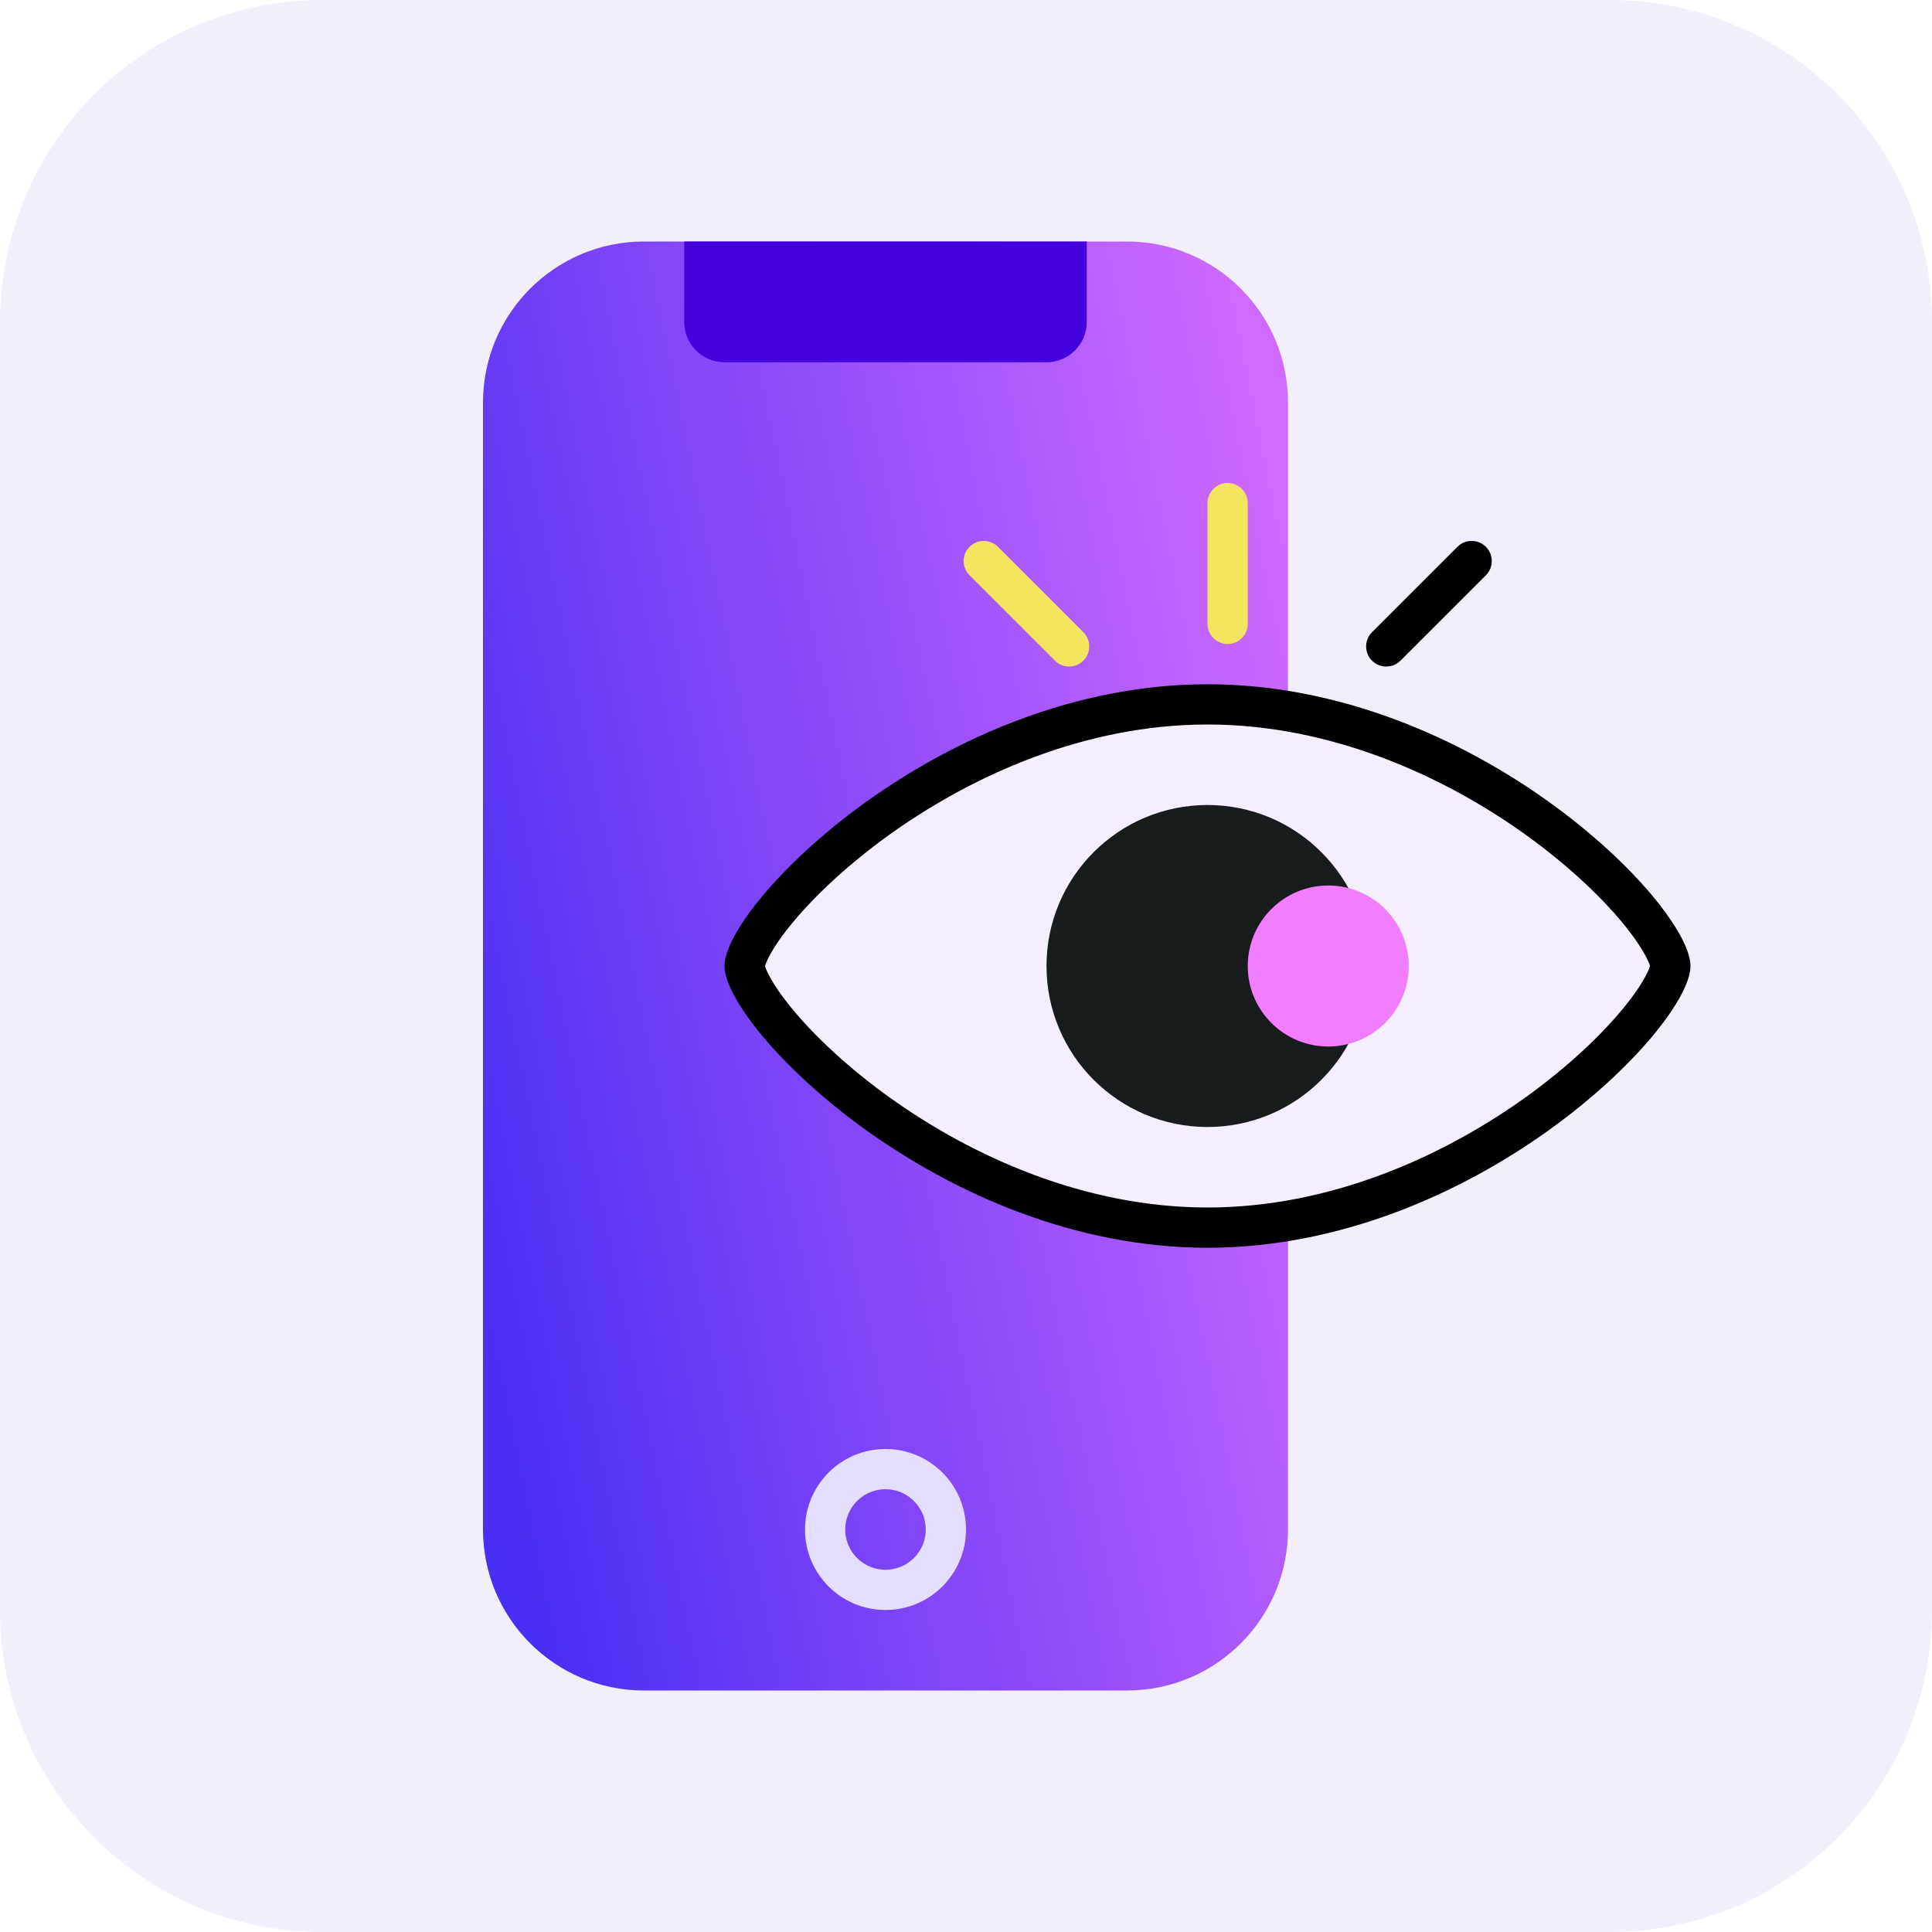
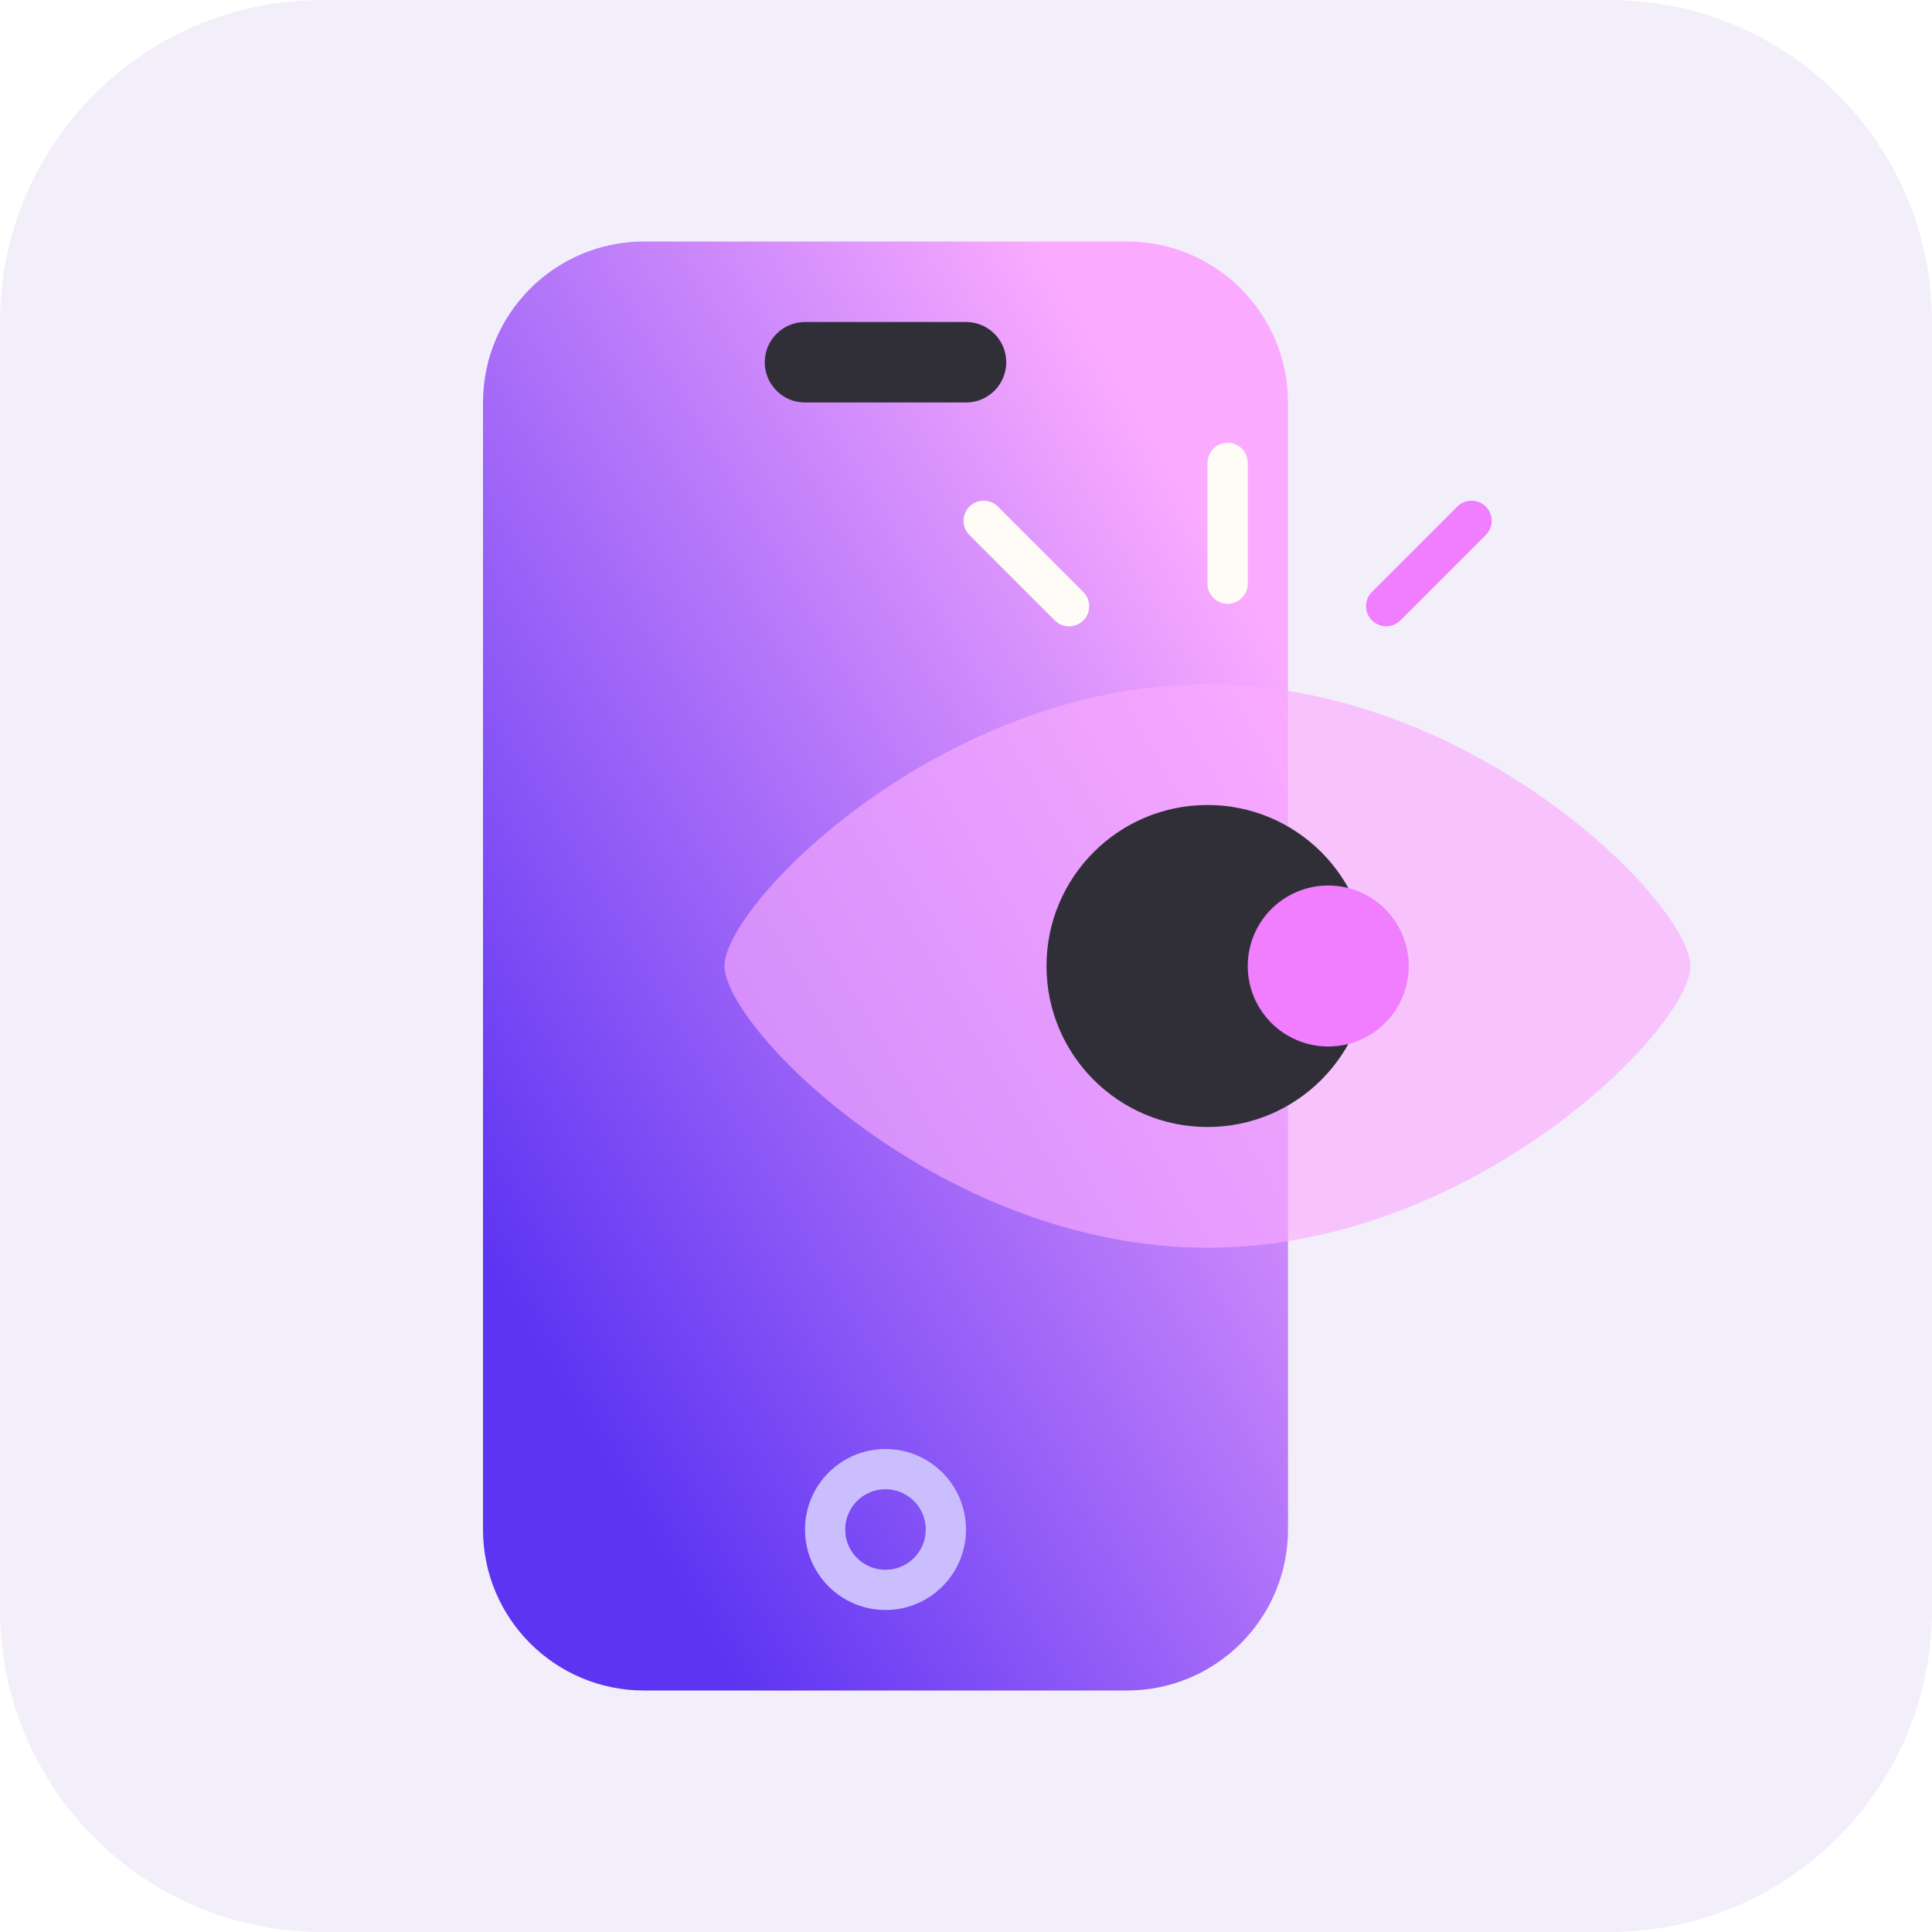
<svg xmlns="http://www.w3.org/2000/svg" width="48" height="48" viewBox="0 0 48 48" fill="none">
-   <path d="M0 8C0 3.582 3.582 0 8 0H40C44.418 0 48 3.582 48 8V40C48 44.418 44.418 48 40 48H8C3.582 48 0 44.418 0 40V8Z" fill="#F3EFFA" />
-   <rect x="12" y="6" width="20" height="36" rx="4" fill="url(#paint0_linear_3406_128416)" />
-   <circle cx="22" cy="38" r="1.5" stroke="#E6DEFF" />
-   <path d="M17 6H27V8C27 8.552 26.552 9 26 9H18C17.448 9 17 8.552 17 8V6Z" fill="#4300DA" />
-   <path d="M41.5 24C41.5 24.067 41.463 24.231 41.316 24.503C41.176 24.762 40.962 25.074 40.673 25.42C40.096 26.112 39.249 26.911 38.194 27.669C36.079 29.186 33.179 30.5 30 30.5C26.821 30.5 23.921 29.186 21.806 27.669C20.751 26.911 19.904 26.112 19.327 25.42C19.038 25.074 18.823 24.762 18.684 24.503C18.537 24.231 18.5 24.067 18.5 24C18.5 23.933 18.537 23.769 18.684 23.497C18.823 23.238 19.038 22.926 19.327 22.58C19.904 21.888 20.751 21.089 21.806 20.331C23.921 18.814 26.821 17.5 30 17.5C33.179 17.5 36.079 18.814 38.194 20.331C39.249 21.089 40.096 21.888 40.673 22.58C40.962 22.926 41.176 23.238 41.316 23.497C41.463 23.769 41.5 23.933 41.5 24Z" fill="#F5EEFF" stroke="black" />
-   <circle cx="30" cy="24" r="4" fill="#191C1D" />
+   <rect width="48" height="48" rx="8" fill="#F3EFFA" />
+   <rect x="12" y="6" width="20" height="36" rx="4" fill="url(#paint0_linear_1555_9124)" />
+   <circle cx="22" cy="38" r="1.5" stroke="#CABEFF" />
+   <path d="M19 9C19 8.448 19.448 8 20 8H24C24.552 8 25 8.448 25 9C25 9.552 24.552 10 24 10H20C19.448 10 19 9.552 19 9Z" fill="#302F38" />
+   <path opacity="0.64" d="M42 24C42 25.533 36.627 31 30 31C23.373 31 18 25.533 18 24C18 22.467 23.373 17 30 17C31.324 17 32.598 17.218 33.789 17.58C34.948 17.931 36.029 18.419 37 18.973C40.028 20.699 42 23.072 42 24Z" fill="#FAABFF" />
+   <circle cx="30" cy="24" r="4" fill="#302F38" />
  <circle cx="33" cy="24" r="2" fill="#F07EFF" />
-   <rect x="30" y="12" width="1" height="4" rx="0.5" fill="#F4E560" />
-   <rect x="36.562" y="13.232" width="1" height="4" rx="0.5" transform="rotate(45 36.5625 13.2324)" fill="black" />
-   <rect width="1" height="4" rx="0.5" transform="matrix(0.707107 -0.707107 -0.707107 -0.707107 26.5625 16.7676)" fill="#F4E560" />
+   <rect x="30" y="11" width="1" height="4" rx="0.5" fill="#FFFBF7" />
+   <rect x="36.56" y="12.232" width="1" height="4" rx="0.5" transform="rotate(45 36.5605 12.2324)" fill="#F07EFF" />
+   <rect width="1" height="4" rx="0.5" transform="matrix(0.707107 -0.707107 -0.707107 -0.707107 26.5605 15.7681)" fill="#FFFBF7" />
  <defs>
-     <linearGradient id="paint0_linear_3406_128416" x1="10.357" y1="26.625" x2="33.667" y2="21.843" gradientUnits="userSpaceOnUse">
-       <stop stop-color="#492EF3" />
-       <stop offset="1" stop-color="#CF69FF" />
+     <linearGradient id="paint0_linear_1555_9124" x1="15.438" y1="37.125" x2="36.732" y2="24.47" gradientUnits="userSpaceOnUse">
+       <stop stop-color="#5D34F2" />
+       <stop offset="1" stop-color="#FAABFF" />
    </linearGradient>
  </defs>
</svg>
